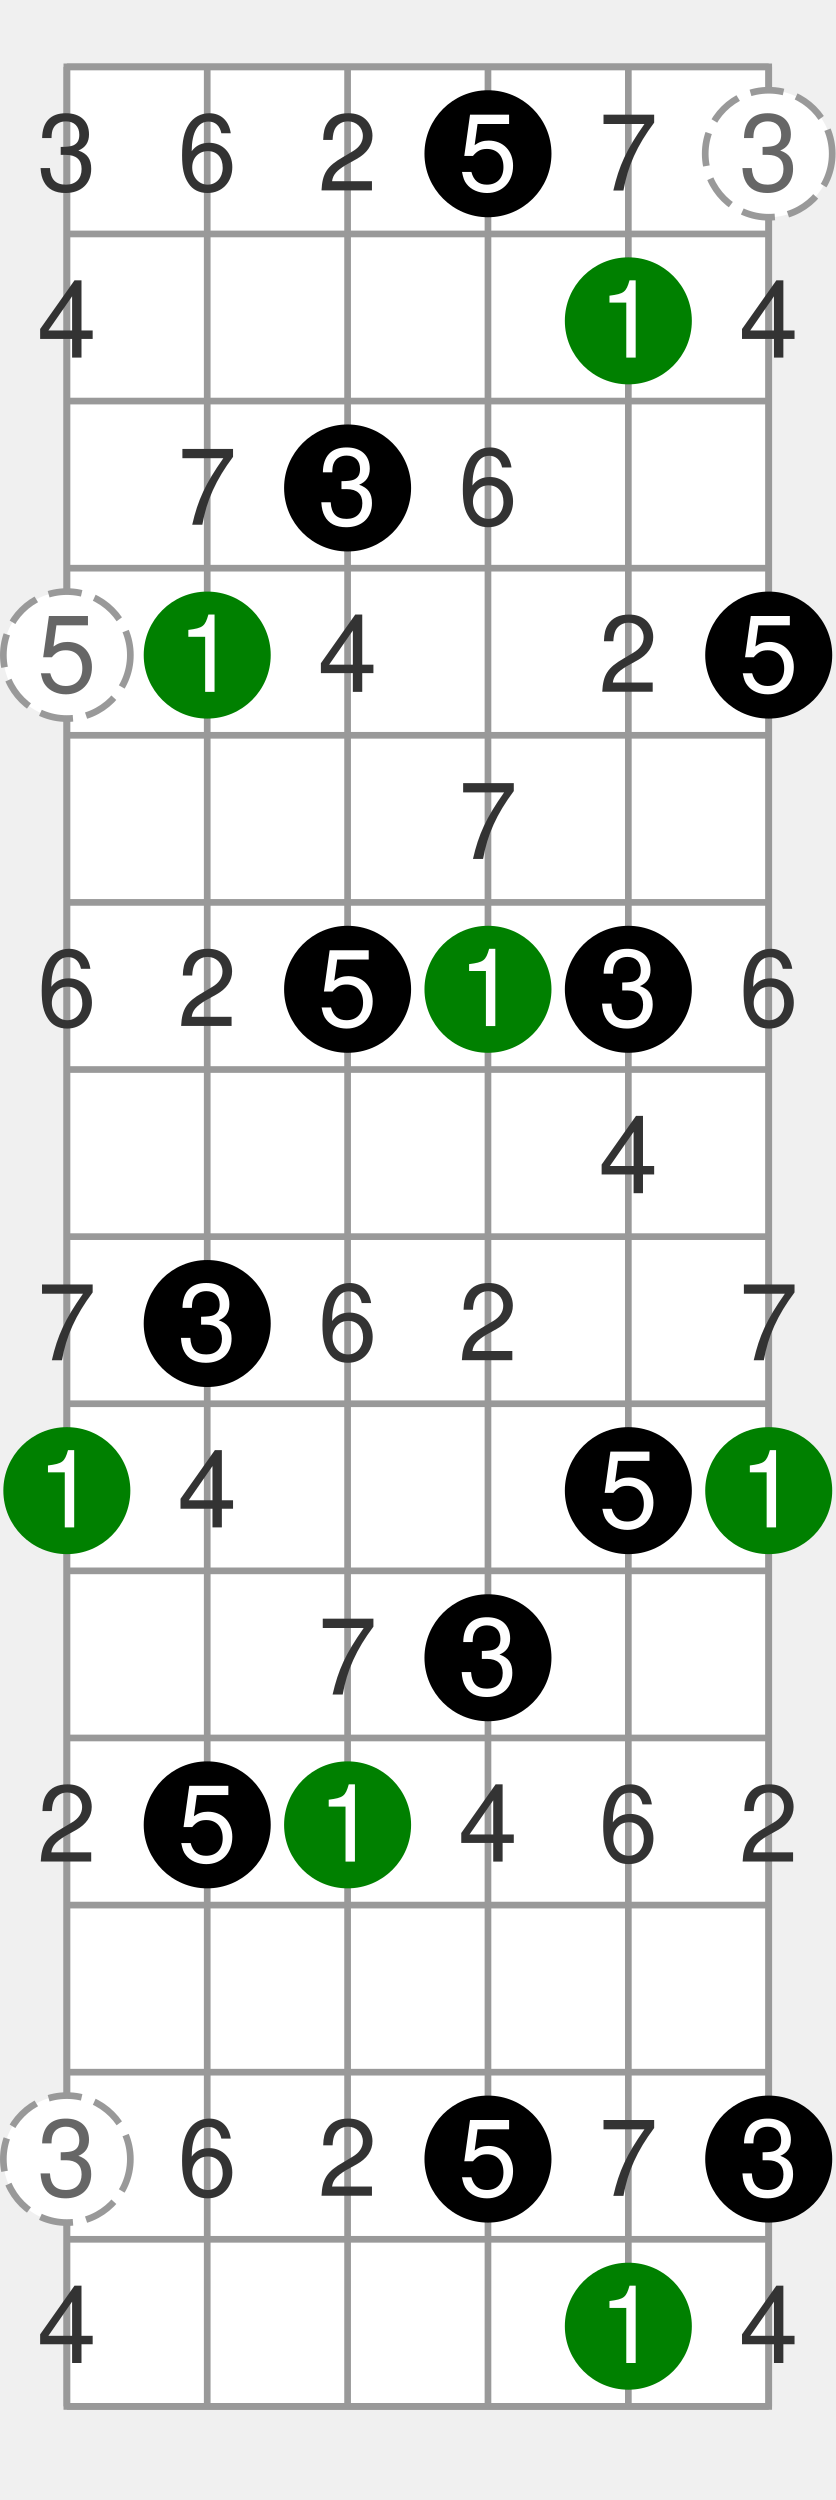
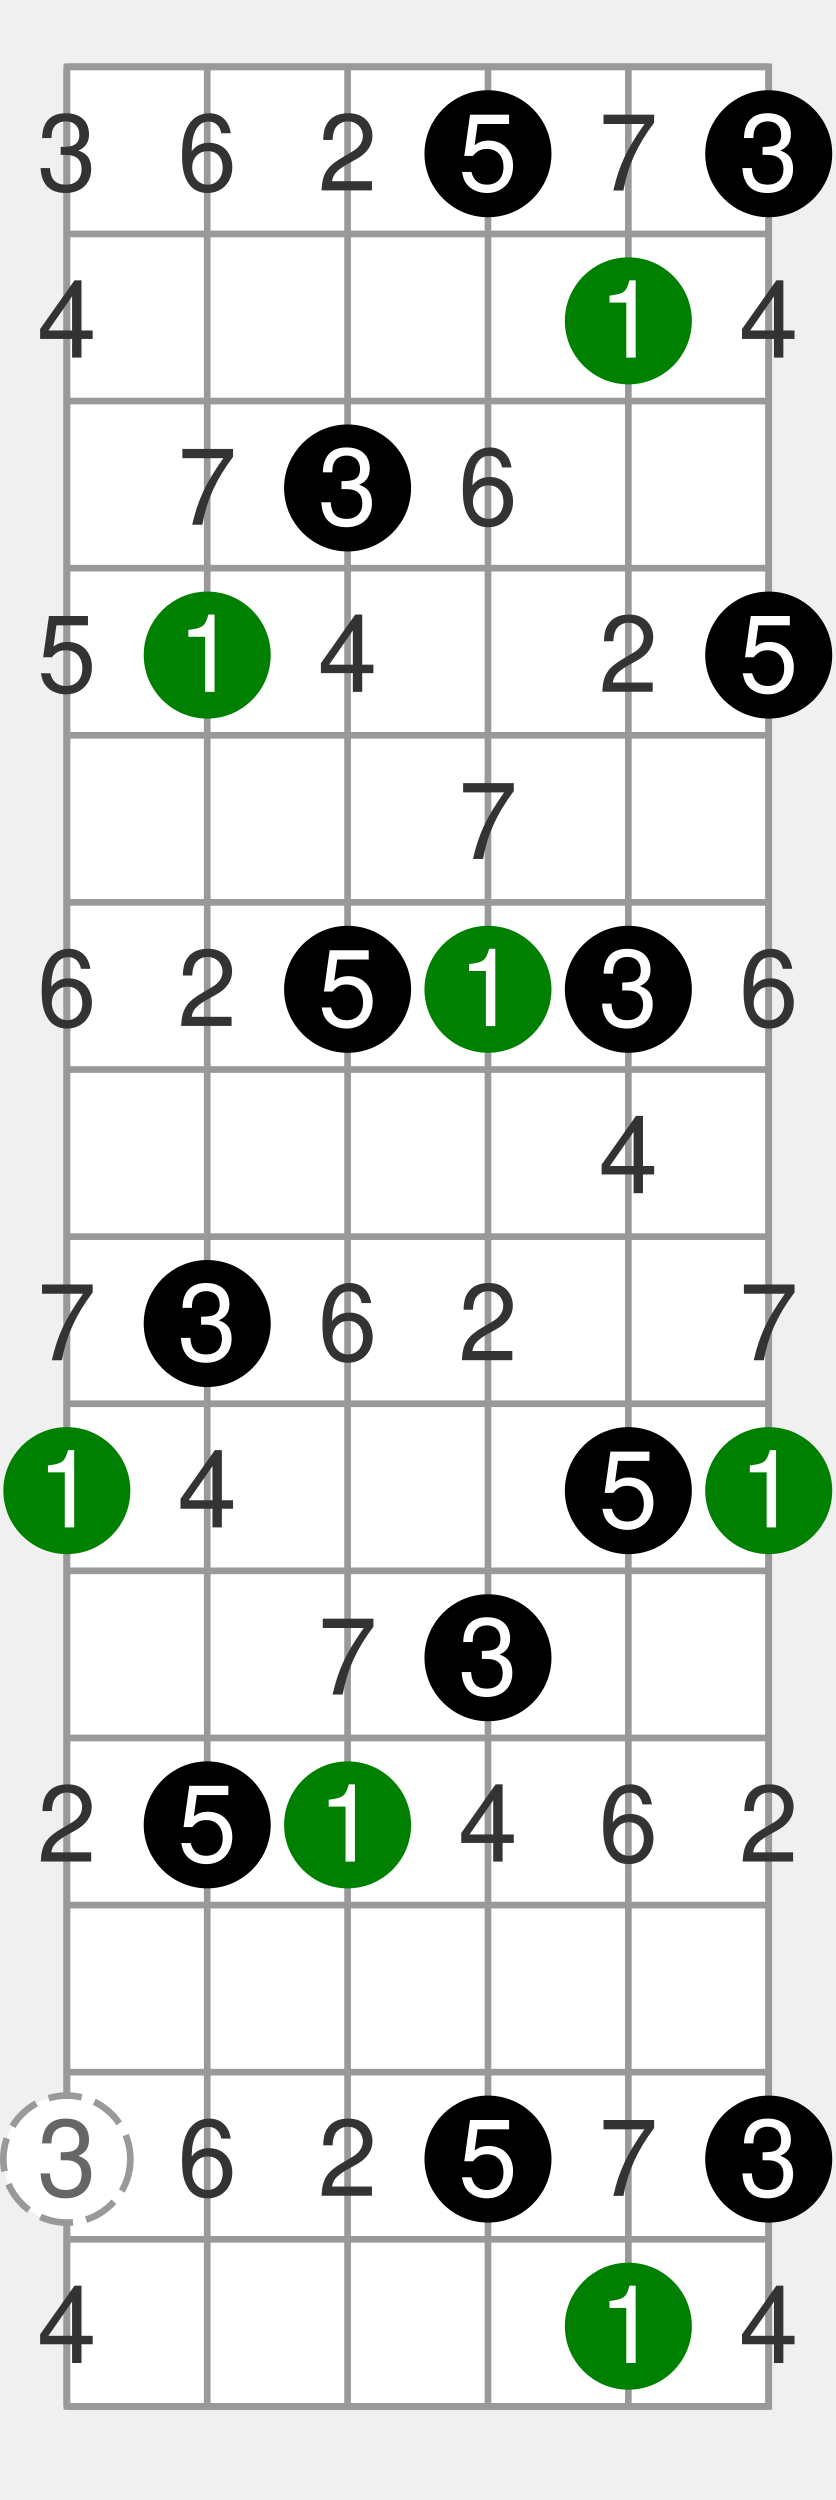
- <svg xmlns="http://www.w3.org/2000/svg" id="diagram-new" class="fbd-diagram" width="100%" viewBox="0 0 125 374" preserveAspectRatio="xMidYMid meet" font-size="16px" data-fbd="{&quot;numStrings&quot;:6,&quot;numFrets&quot;:14,&quot;grid&quot;:[[null,&quot;&quot;,&quot;&quot;,null,null,null,null,null],[null,&quot;3&quot;,&quot;6&quot;,&quot;2&quot;,{&quot;label&quot;:&quot;5&quot;,&quot;dot&quot;:true},&quot;7&quot;,{&quot;label&quot;:&quot;3&quot;,&quot;dot&quot;:true,&quot;class&quot;:&quot;fbd-note-optional&quot;},null],[null,&quot;4&quot;,&quot;&quot;,null,null,{&quot;label&quot;:&quot;1&quot;,&quot;dot&quot;:true,&quot;class&quot;:&quot;fbd-note-root&quot;},&quot;4&quot;,null],[null,null,&quot;7&quot;,{&quot;label&quot;:&quot;3&quot;,&quot;dot&quot;:true},&quot;6&quot;,null,&quot;&quot;,null],[null,{&quot;dot&quot;:true,&quot;class&quot;:&quot;fbd-note-optional&quot;,&quot;label&quot;:&quot;5&quot;},{&quot;label&quot;:&quot;1&quot;,&quot;dot&quot;:true,&quot;class&quot;:&quot;fbd-note-root&quot;},&quot;4&quot;,null,&quot;2&quot;,{&quot;label&quot;:&quot;5&quot;,&quot;dot&quot;:true},null],[null,null,&quot;&quot;,&quot;&quot;,&quot;7&quot;,&quot;&quot;],[null,&quot;6&quot;,&quot;2&quot;,{&quot;label&quot;:&quot;5&quot;,&quot;dot&quot;:true},{&quot;label&quot;:&quot;1&quot;,&quot;dot&quot;:true,&quot;class&quot;:&quot;fbd-note-root&quot;},{&quot;label&quot;:&quot;3&quot;,&quot;dot&quot;:true},&quot;6&quot;],[null,null,null,null,null,&quot;4&quot;],[null,&quot;7&quot;,{&quot;label&quot;:&quot;3&quot;,&quot;dot&quot;:true},&quot;6&quot;,&quot;2&quot;,null,&quot;7&quot;],[null,{&quot;label&quot;:&quot;1&quot;,&quot;dot&quot;:true,&quot;class&quot;:&quot;fbd-note-root&quot;},&quot;4&quot;,null,null,{&quot;label&quot;:&quot;5&quot;,&quot;dot&quot;:true},{&quot;label&quot;:&quot;1&quot;,&quot;dot&quot;:true,&quot;class&quot;:&quot;fbd-note-root&quot;}],[null,null,null,&quot;7&quot;,{&quot;label&quot;:&quot;3&quot;,&quot;dot&quot;:true}],[null,&quot;2&quot;,{&quot;label&quot;:&quot;5&quot;,&quot;dot&quot;:true},{&quot;dot&quot;:true,&quot;class&quot;:&quot;fbd-note-root&quot;,&quot;label&quot;:&quot;1&quot;},&quot;4&quot;,&quot;6&quot;,&quot;2&quot;],[null],[null,{&quot;label&quot;:&quot;3&quot;,&quot;dot&quot;:true,&quot;class&quot;:&quot;fbd-note-optional&quot;},&quot;6&quot;,&quot;2&quot;,{&quot;label&quot;:&quot;5&quot;,&quot;dot&quot;:true},&quot;7&quot;,{&quot;label&quot;:&quot;3&quot;,&quot;dot&quot;:true}],[null,&quot;4&quot;,null,null,null,{&quot;dot&quot;:true,&quot;class&quot;:&quot;fbd-note-root&quot;,&quot;label&quot;:&quot;1&quot;},&quot;4&quot;],[null]]}">
+ <svg xmlns="http://www.w3.org/2000/svg" id="diagram-new" class="fbd-diagram" width="100%" viewBox="0 0 125 374" preserveAspectRatio="xMidYMid meet" font-size="16px" data-fbd="{&quot;numStrings&quot;:6,&quot;numFrets&quot;:14,&quot;grid&quot;:[[null,&quot;&quot;,&quot;&quot;,null,null,null,null,null],[null,&quot;3&quot;,&quot;6&quot;,&quot;2&quot;,{&quot;label&quot;:&quot;5&quot;,&quot;dot&quot;:true},&quot;7&quot;,{&quot;label&quot;:&quot;3&quot;,&quot;dot&quot;:true},null],[null,&quot;4&quot;,&quot;&quot;,null,null,{&quot;label&quot;:&quot;1&quot;,&quot;dot&quot;:true,&quot;class&quot;:&quot;fbd-note-root&quot;},&quot;4&quot;,null],[null,null,&quot;7&quot;,{&quot;label&quot;:&quot;3&quot;,&quot;dot&quot;:true},&quot;6&quot;,null,&quot;&quot;,null],[null,&quot;5&quot;,{&quot;label&quot;:&quot;1&quot;,&quot;dot&quot;:true,&quot;class&quot;:&quot;fbd-note-root&quot;},&quot;4&quot;,null,&quot;2&quot;,{&quot;label&quot;:&quot;5&quot;,&quot;dot&quot;:true},null],[null,null,&quot;&quot;,&quot;&quot;,&quot;7&quot;,&quot;&quot;],[null,&quot;6&quot;,&quot;2&quot;,{&quot;label&quot;:&quot;5&quot;,&quot;dot&quot;:true},{&quot;label&quot;:&quot;1&quot;,&quot;dot&quot;:true,&quot;class&quot;:&quot;fbd-note-root&quot;},{&quot;label&quot;:&quot;3&quot;,&quot;dot&quot;:true},&quot;6&quot;],[null,null,null,null,null,&quot;4&quot;],[null,&quot;7&quot;,{&quot;label&quot;:&quot;3&quot;,&quot;dot&quot;:true},&quot;6&quot;,&quot;2&quot;,null,&quot;7&quot;],[null,{&quot;label&quot;:&quot;1&quot;,&quot;dot&quot;:true,&quot;class&quot;:&quot;fbd-note-root&quot;},&quot;4&quot;,null,null,{&quot;label&quot;:&quot;5&quot;,&quot;dot&quot;:true},{&quot;label&quot;:&quot;1&quot;,&quot;dot&quot;:true,&quot;class&quot;:&quot;fbd-note-root&quot;}],[null,null,null,&quot;7&quot;,{&quot;label&quot;:&quot;3&quot;,&quot;dot&quot;:true}],[null,&quot;2&quot;,{&quot;label&quot;:&quot;5&quot;,&quot;dot&quot;:true},{&quot;dot&quot;:true,&quot;class&quot;:&quot;fbd-note-root&quot;,&quot;label&quot;:&quot;1&quot;},&quot;4&quot;,&quot;6&quot;,&quot;2&quot;],[null],[null,{&quot;label&quot;:&quot;3&quot;,&quot;dot&quot;:true,&quot;class&quot;:&quot;fbd-note-optional&quot;},&quot;6&quot;,&quot;2&quot;,{&quot;label&quot;:&quot;5&quot;,&quot;dot&quot;:true},&quot;7&quot;,{&quot;label&quot;:&quot;3&quot;,&quot;dot&quot;:true}],[null,&quot;4&quot;,null,null,null,{&quot;dot&quot;:true,&quot;class&quot;:&quot;fbd-note-root&quot;,&quot;label&quot;:&quot;1&quot;},&quot;4&quot;],[null]]}">
  <style type="text/css">/*  */
 .fbd-grid { stroke: #999; } .fbd-grid-background { fill: #fff; } .fbd-diagram { font-family: "Helvetica Neue",Helvetica,Arial,sans-serif; font-weight: 500; } .fbd-inlays { fill: #f5f5f5; stroke: #ddd; } .fbd-positions text { fill: #333; text-anchor: middle; } .fbd-positions circle + text { fill: #fff; } .fbd-dots { fill: #000; stroke: none; } .fbd-note-footer { font-size: 75%; text-anchor: middle; fill: #000; } .fbd-note-root circle { fill: green; } .fbd-note-optional circle { fill: #fff; stroke: #999; stroke-dasharray: 5,2; } .fbd-note-optional circle + text { fill: #666; } .fbd-note-chromatic circle { fill: #fcc; } .fbd-note-chromatic circle + text { fill: #000; }
/*  */
</style>
  <g class="fbd-grid">
    <rect class="fbd-grid-background" x="10" y="10" width="105" height="350" />
    <path class="fbd-frets" d=" M10 10 h105 M10 35 h105 M10 60 h105 M10 85 h105 M10 110 h105 M10 135 h105 M10 160 h105 M10 185 h105 M10 210 h105 M10 235 h105 M10 260 h105 M10 285 h105 M10 310 h105 M10 335 h105 M10 360 h105" />
    <path class="fbd-strings" d=" M10 10 v350 M31 10 v350 M52 10 v350 M73 10 v350 M94 10 v350 M115 10 v350" />
  </g>
  <g class="fbd-positions">
    <g class="fbd-pos-1-1">
      <text x="10" y="28.5">3</text>
    </g>
    <g class="fbd-pos-2-1">
      <text x="31" y="28.5">6</text>
    </g>
    <g class="fbd-pos-3-1">
      <text x="52" y="28.5">2</text>
    </g>
    <g class="fbd-pos-4-1">
      <circle cx="73" cy="23" r="9.5" />
      <text x="73" y="28.5">5</text>
    </g>
    <g class="fbd-pos-5-1">
      <text x="94" y="28.5">7</text>
    </g>
-     <g class="fbd-pos-6-1 fbd-note-optional">
+     <g class="fbd-pos-6-1">
      <circle cx="115" cy="23" r="9.5" />
      <text x="115" y="28.5">3</text>
    </g>
    <g class="fbd-pos-1-2">
      <text x="10" y="53.5">4</text>
    </g>
    <g class="fbd-pos-5-2 fbd-note-root">
      <circle cx="94" cy="48" r="9.5" />
      <text x="94" y="53.5">1</text>
    </g>
    <g class="fbd-pos-6-2">
      <text x="115" y="53.5">4</text>
    </g>
    <g class="fbd-pos-2-3">
      <text x="31" y="78.5">7</text>
    </g>
    <g class="fbd-pos-3-3">
      <circle cx="52" cy="73" r="9.5" />
      <text x="52" y="78.5">3</text>
    </g>
    <g class="fbd-pos-4-3">
      <text x="73" y="78.5">6</text>
    </g>
-     <g class="fbd-pos-1-4 fbd-note-optional">
-       <circle cx="10" cy="98" r="9.5" />
+     <g class="fbd-pos-1-4">
      <text x="10" y="103.5">5</text>
    </g>
    <g class="fbd-pos-2-4 fbd-note-root">
      <circle cx="31" cy="98" r="9.5" />
      <text x="31" y="103.5">1</text>
    </g>
    <g class="fbd-pos-3-4">
      <text x="52" y="103.5">4</text>
    </g>
    <g class="fbd-pos-5-4">
      <text x="94" y="103.5">2</text>
    </g>
    <g class="fbd-pos-6-4">
      <circle cx="115" cy="98" r="9.5" />
      <text x="115" y="103.5">5</text>
    </g>
    <g class="fbd-pos-4-5">
      <text x="73" y="128.5">7</text>
    </g>
    <g class="fbd-pos-1-6">
      <text x="10" y="153.5">6</text>
    </g>
    <g class="fbd-pos-2-6">
      <text x="31" y="153.5">2</text>
    </g>
    <g class="fbd-pos-3-6">
      <circle cx="52" cy="148" r="9.5" />
      <text x="52" y="153.5">5</text>
    </g>
    <g class="fbd-pos-4-6 fbd-note-root">
      <circle cx="73" cy="148" r="9.5" />
      <text x="73" y="153.5">1</text>
    </g>
    <g class="fbd-pos-5-6">
      <circle cx="94" cy="148" r="9.5" />
      <text x="94" y="153.5">3</text>
    </g>
    <g class="fbd-pos-6-6">
      <text x="115" y="153.5">6</text>
    </g>
    <g class="fbd-pos-5-7">
      <text x="94" y="178.5">4</text>
    </g>
    <g class="fbd-pos-1-8">
      <text x="10" y="203.5">7</text>
    </g>
    <g class="fbd-pos-2-8">
      <circle cx="31" cy="198" r="9.5" />
      <text x="31" y="203.5">3</text>
    </g>
    <g class="fbd-pos-3-8">
      <text x="52" y="203.5">6</text>
    </g>
    <g class="fbd-pos-4-8">
      <text x="73" y="203.5">2</text>
    </g>
    <g class="fbd-pos-6-8">
      <text x="115" y="203.5">7</text>
    </g>
    <g class="fbd-pos-1-9 fbd-note-root">
      <circle cx="10" cy="223" r="9.5" />
      <text x="10" y="228.5">1</text>
    </g>
    <g class="fbd-pos-2-9">
      <text x="31" y="228.5">4</text>
    </g>
    <g class="fbd-pos-5-9">
      <circle cx="94" cy="223" r="9.5" />
      <text x="94" y="228.5">5</text>
    </g>
    <g class="fbd-pos-6-9 fbd-note-root">
      <circle cx="115" cy="223" r="9.5" />
      <text x="115" y="228.5">1</text>
    </g>
    <g class="fbd-pos-3-10">
      <text x="52" y="253.5">7</text>
    </g>
    <g class="fbd-pos-4-10">
      <circle cx="73" cy="248" r="9.5" />
      <text x="73" y="253.5">3</text>
    </g>
    <g class="fbd-pos-1-11">
      <text x="10" y="278.5">2</text>
    </g>
    <g class="fbd-pos-2-11">
      <circle cx="31" cy="273" r="9.5" />
      <text x="31" y="278.5">5</text>
    </g>
    <g class="fbd-pos-3-11 fbd-note-root">
      <circle cx="52" cy="273" r="9.5" />
      <text x="52" y="278.5">1</text>
    </g>
    <g class="fbd-pos-4-11">
      <text x="73" y="278.5">4</text>
    </g>
    <g class="fbd-pos-5-11">
      <text x="94" y="278.5">6</text>
    </g>
    <g class="fbd-pos-6-11">
      <text x="115" y="278.5">2</text>
    </g>
    <g class="fbd-pos-1-13 fbd-note-optional">
      <circle cx="10" cy="323" r="9.5" />
      <text x="10" y="328.5">3</text>
    </g>
    <g class="fbd-pos-2-13">
      <text x="31" y="328.5">6</text>
    </g>
    <g class="fbd-pos-3-13">
      <text x="52" y="328.5">2</text>
    </g>
    <g class="fbd-pos-4-13">
      <circle cx="73" cy="323" r="9.5" />
      <text x="73" y="328.5">5</text>
    </g>
    <g class="fbd-pos-5-13">
      <text x="94" y="328.5">7</text>
    </g>
    <g class="fbd-pos-6-13">
      <circle cx="115" cy="323" r="9.5" />
      <text x="115" y="328.5">3</text>
    </g>
    <g class="fbd-pos-1-14">
      <text x="10" y="353.5">4</text>
    </g>
    <g class="fbd-pos-5-14 fbd-note-root">
      <circle cx="94" cy="348" r="9.5" />
      <text x="94" y="353.5">1</text>
    </g>
    <g class="fbd-pos-6-14">
      <text x="115" y="353.5">4</text>
    </g>
  </g>
</svg>
